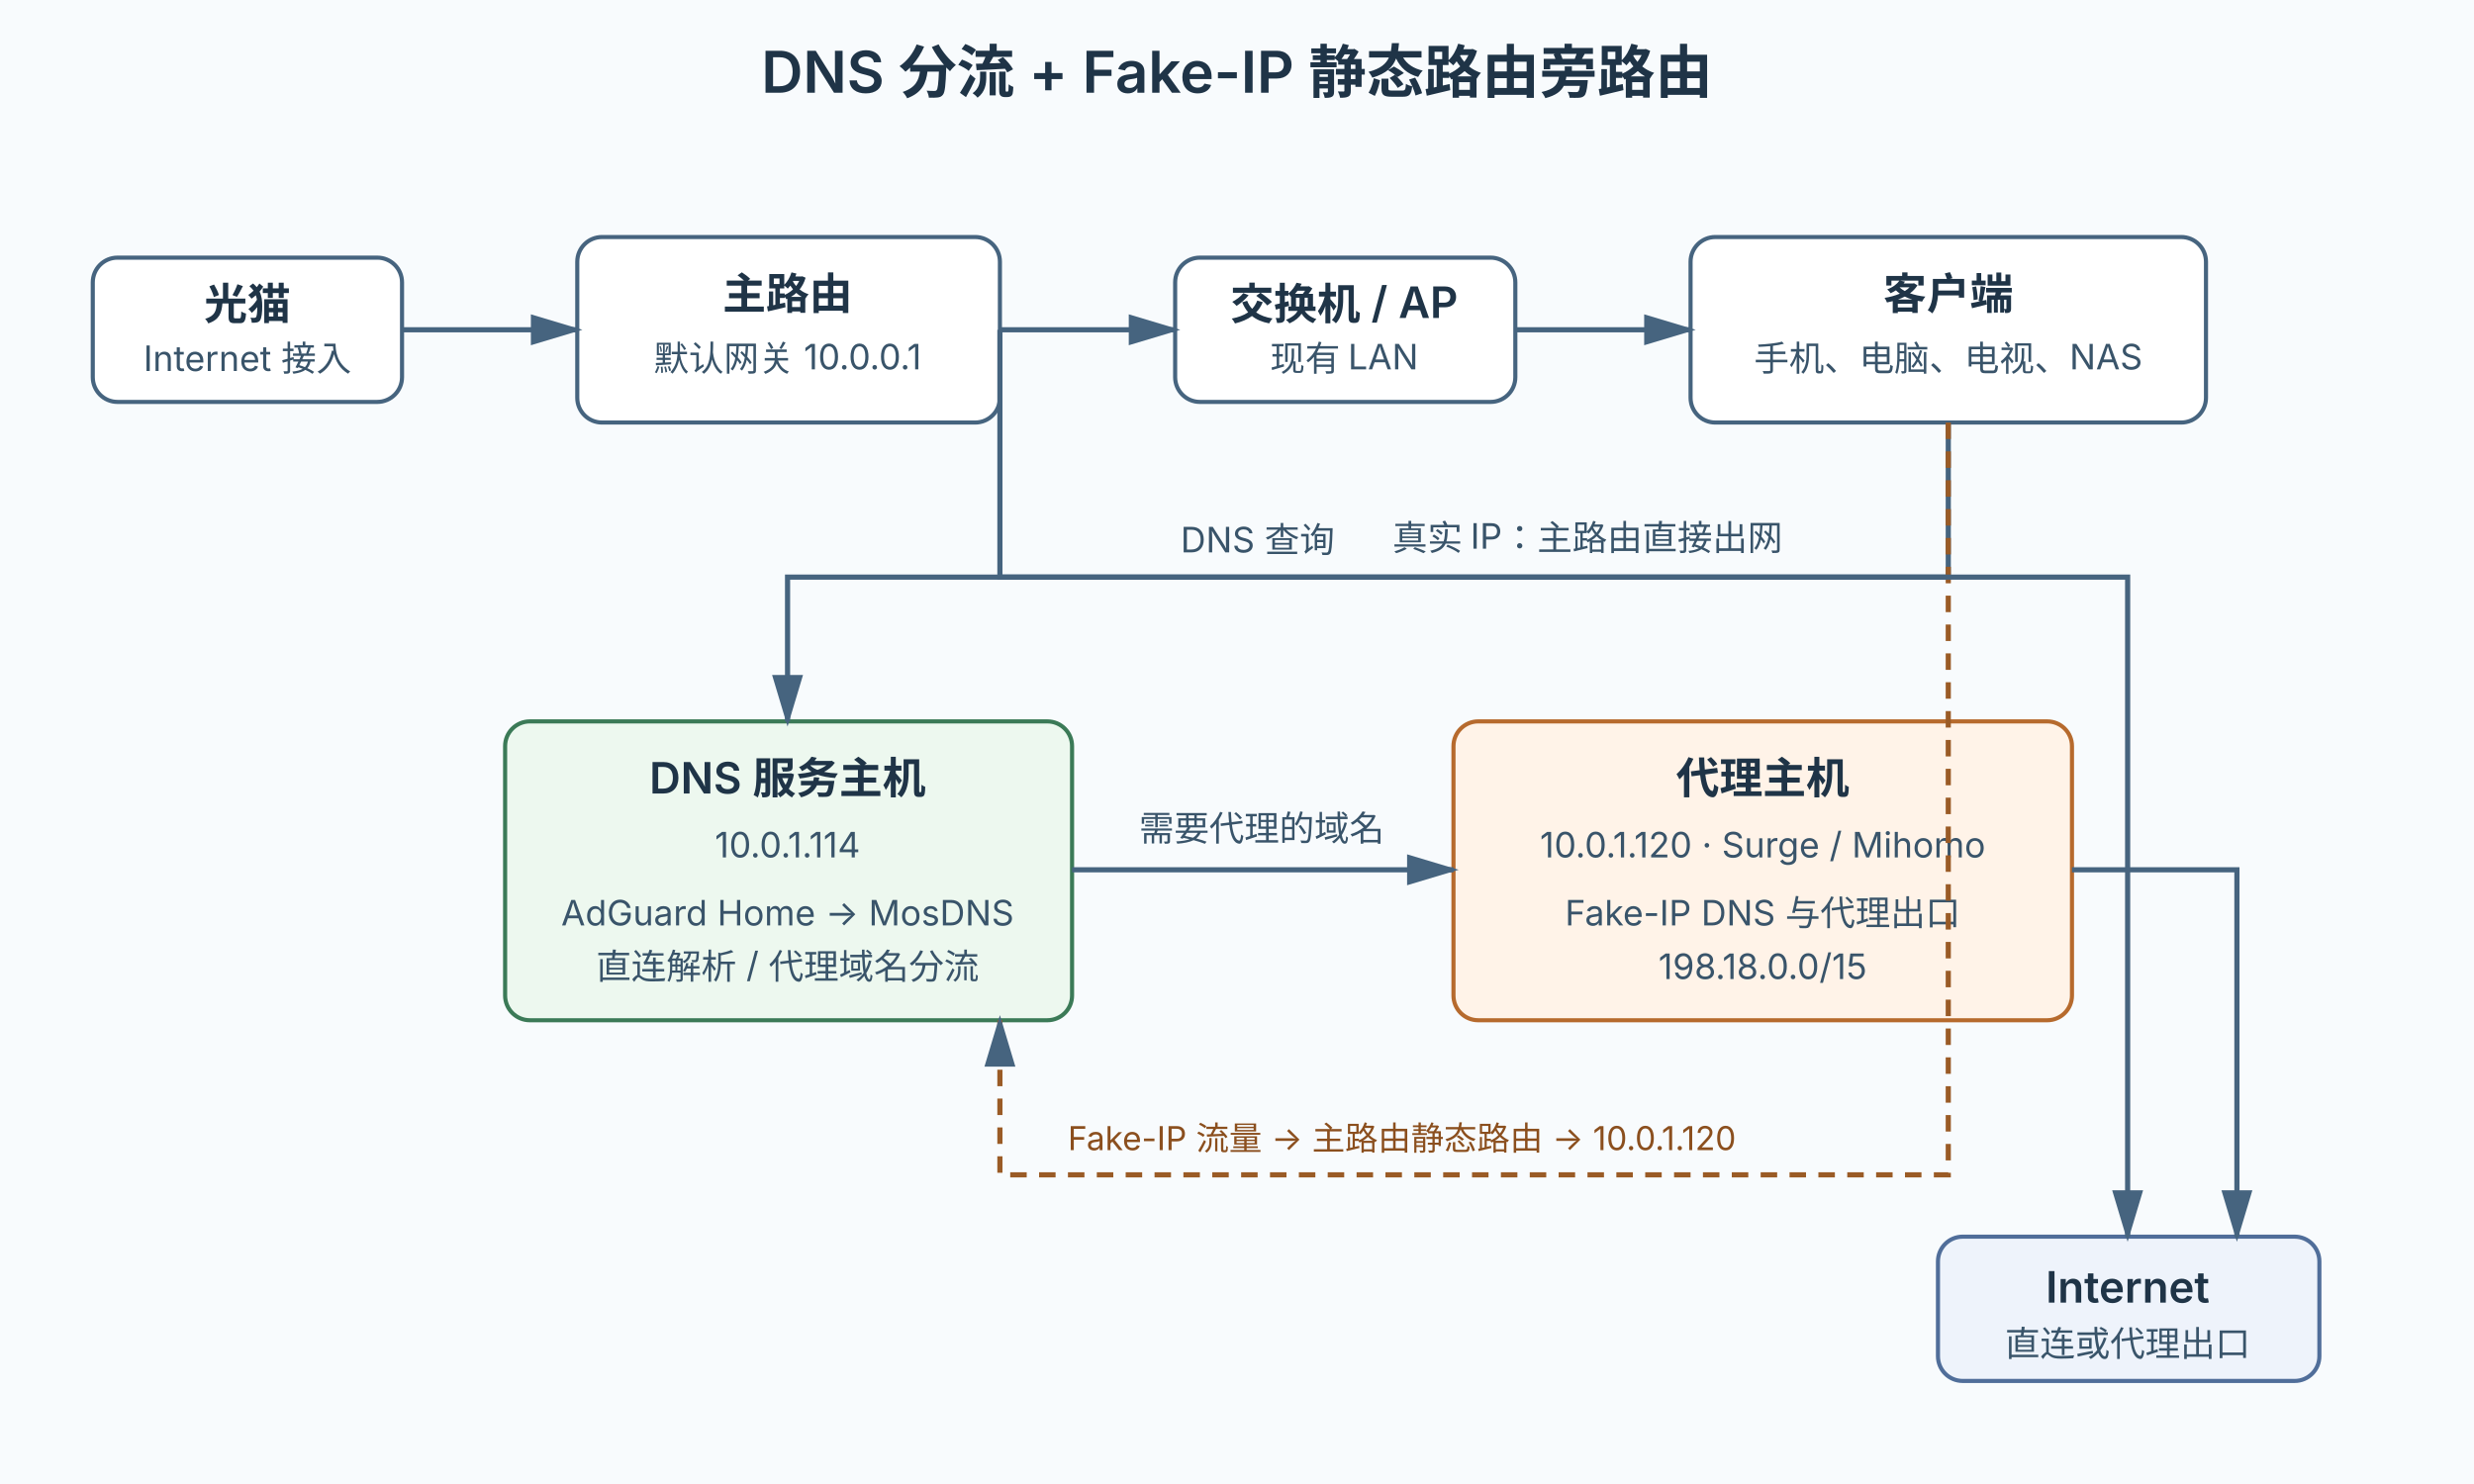
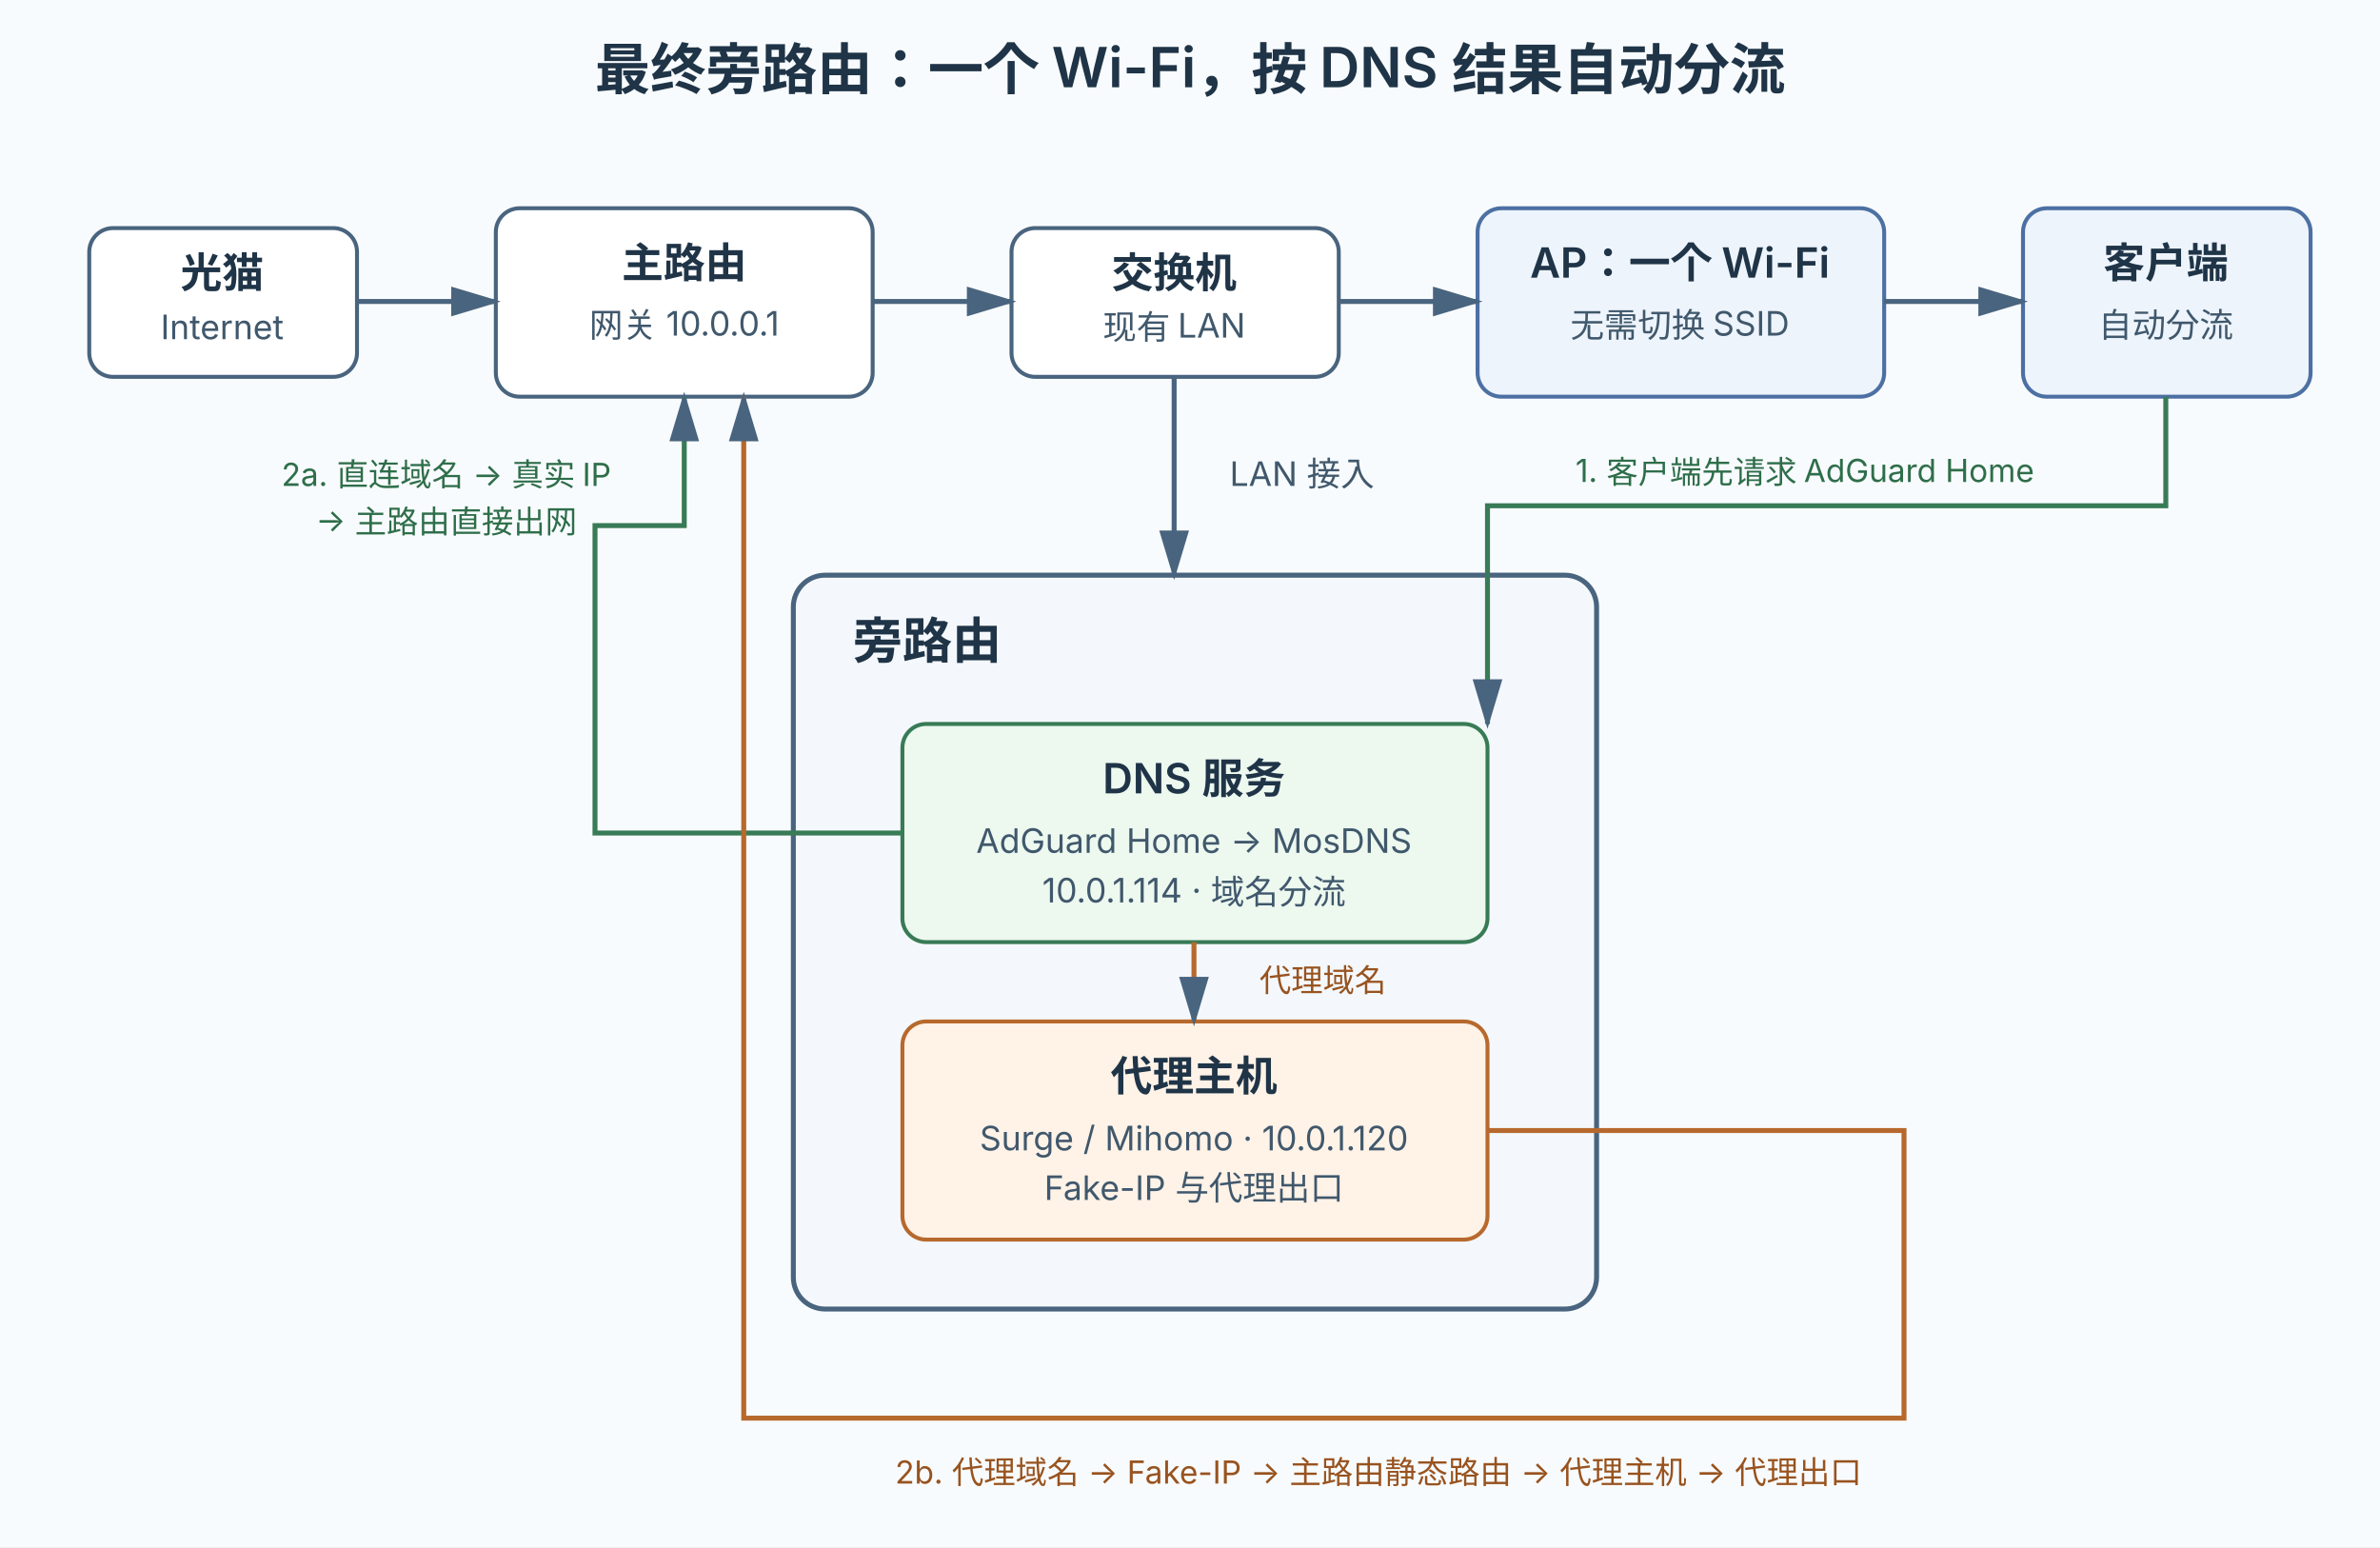
- <svg xmlns="http://www.w3.org/2000/svg" width="1200" height="720" viewBox="0 0 1200 720" role="img" aria-labelledby="title desc">
+ <svg xmlns="http://www.w3.org/2000/svg" width="1200" height="780" viewBox="0 0 1200 780" role="img" aria-labelledby="title desc">
  <defs>
    <marker id="arrow" markerWidth="10" markerHeight="10" refX="9" refY="3" orient="auto">
-       <path d="M0,0 L10,3 L0,6 Z" fill="#46647f" />
+       <path d="M0,0 L10,3 L0,6 Z" fill="#49647e" />
    </marker>
-     <style>
-       .bg{fill:#f8fbfd}.box{fill:#fff;stroke:#46647f;stroke-width:2;rx:12}.dns{fill:#edf8ef;stroke:#3b7a57;stroke-width:2;rx:12}.proxy{fill:#fff3e8;stroke:#b66a2d;stroke-width:2;rx:12}.net{fill:#eef3fb;stroke:#506e9a;stroke-width:2;rx:12}.line{stroke:#46647f;stroke-width:2.5;fill:none;marker-end:url(#arrow)}.dash{stroke:#9a5b26;stroke-width:2.5;stroke-dasharray:8 6;fill:none;marker-end:url(#arrow)}.label{font:600 21px -apple-system,BlinkMacSystemFont,"PingFang SC","Microsoft YaHei",sans-serif;fill:#1f3447}.small{font:17px -apple-system,BlinkMacSystemFont,"PingFang SC","Microsoft YaHei",sans-serif;fill:#39546a}.hint{font:16px -apple-system,BlinkMacSystemFont,"PingFang SC","Microsoft YaHei",sans-serif;fill:#8b4f1e}
-     </style>
+     <style>.bg{fill:#f8fbfd}.box{fill:#fff;stroke:#49647e;stroke-width:2;rx:12}.group{fill:#f4f8fc;stroke:#49647e;stroke-width:2.5;rx:16}.dns{fill:#edf8ef;stroke:#387b56;stroke-width:2;rx:12}.proxy{fill:#fff2e7;stroke:#b7692d;stroke-width:2;rx:12}.wifi{fill:#eef4fc;stroke:#4c70a3;stroke-width:2;rx:12}.line{stroke:#49647e;stroke-width:2.5;fill:none;marker-end:url(#arrow)}.green{stroke:#387b56;stroke-width:2.5;fill:none;marker-end:url(#arrow)}.orange{stroke:#b7692d;stroke-width:2.5;fill:none;marker-end:url(#arrow)}.label{font:600 21px -apple-system,BlinkMacSystemFont,"PingFang SC","Microsoft YaHei",sans-serif;fill:#1f3447}.small{font:17px -apple-system,BlinkMacSystemFont,"PingFang SC","Microsoft YaHei",sans-serif;fill:#40586c}.direct{font:16px -apple-system,BlinkMacSystemFont,"PingFang SC","Microsoft YaHei",sans-serif;fill:#2e6e4a}.fake{font:16px -apple-system,BlinkMacSystemFont,"PingFang SC","Microsoft YaHei",sans-serif;fill:#98531f}</style>
  </defs>
-   <rect class="bg" width="1200" height="720" />
-   <text x="600" y="45" text-anchor="middle" class="label" style="font-size:28px">DNS 分流 + Fake-IP 静态路由旁路由</text>
-   <rect class="box" x="45" y="125" width="150" height="70" />
-   <text x="120" y="155" text-anchor="middle" class="label">光猫</text>
-   <text x="120" y="180" text-anchor="middle" class="small">Internet 接入</text>
-   <rect class="box" x="280" y="115" width="205" height="90" />
-   <text x="382" y="150" text-anchor="middle" class="label">主路由</text>
-   <text x="382" y="180" text-anchor="middle" class="small">默认网关 10.0.0.1</text>
-   <rect class="box" x="570" y="125" width="165" height="70" />
-   <text x="652" y="155" text-anchor="middle" class="label">交换机 / AP</text>
-   <text x="652" y="180" text-anchor="middle" class="small">现有 LAN</text>
-   <rect class="box" x="820" y="115" width="250" height="90" />
-   <text x="945" y="150" text-anchor="middle" class="label">客户端</text>
-   <text x="945" y="180" text-anchor="middle" class="small">手机、电脑、电视、NAS</text>
-   <path class="line" d="M195 160 H280" />
-   <path class="line" d="M485 160 H570" />
-   <path class="line" d="M735 160 H820" />
-   <rect class="dns" x="245" y="350" width="275" height="145" />
-   <text x="382" y="385" text-anchor="middle" class="label">DNS 服务主机</text>
-   <text x="382" y="416" text-anchor="middle" class="small">10.0.1.114</text>
-   <text x="382" y="449" text-anchor="middle" class="small">AdGuard Home → MosDNS</text>
-   <text x="382" y="475" text-anchor="middle" class="small">直连解析 / 代理域名分流</text>
-   <rect class="proxy" x="705" y="350" width="300" height="145" />
-   <text x="855" y="385" text-anchor="middle" class="label">代理主机</text>
-   <text x="855" y="416" text-anchor="middle" class="small">10.0.1.120 · Surge / Mihomo</text>
-   <text x="855" y="449" text-anchor="middle" class="small">Fake-IP DNS 与代理出口</text>
-   <text x="855" y="475" text-anchor="middle" class="small">198.18.0.0/15</text>
-   <path class="line" d="M945 205 V280 H382 V350" />
-   <text x="610" y="268" text-anchor="middle" class="small">DNS 查询</text>
-   <path class="line" d="M520 422 H705" />
-   <text x="612" y="408" text-anchor="middle" class="small">需要代理的域名</text>
-   <path class="dash" d="M945 205 V570 H485 V495" />
-   <text x="680" y="558" text-anchor="middle" class="hint">Fake-IP 流量 → 主路由静态路由 → 10.0.1.120</text>
-   <rect class="net" x="940" y="600" width="185" height="70" />
-   <text x="1032" y="632" text-anchor="middle" class="label">Internet</text>
-   <text x="1032" y="658" text-anchor="middle" class="small">直连或代理出口</text>
-   <path class="line" d="M485 160 V280 H1032 V600" />
-   <text x="770" y="267" text-anchor="middle" class="small">真实 IP：主路由直接出网</text>
-   <path class="line" d="M1005 422 H1085 V600" />
+   <rect class="bg" width="1200" height="780" />
+   <text x="600" y="45" text-anchor="middle" class="label" style="font-size:28px">最终旁路由：一个 Wi-Fi，按 DNS 结果自动分流</text>
+   <rect class="box" x="45" y="115" width="135" height="75" />
+   <text x="112" y="145" text-anchor="middle" class="label">光猫</text>
+   <text x="112" y="171" text-anchor="middle" class="small">Internet</text>
+   <rect class="box" x="250" y="105" width="190" height="95" />
+   <text x="345" y="140" text-anchor="middle" class="label">主路由</text>
+   <text x="345" y="170" text-anchor="middle" class="small">网关 10.0.0.1</text>
+   <rect class="box" x="510" y="115" width="165" height="75" />
+   <text x="592" y="145" text-anchor="middle" class="label">交换机</text>
+   <text x="592" y="171" text-anchor="middle" class="small">现有 LAN</text>
+   <rect class="wifi" x="745" y="105" width="205" height="95" />
+   <text x="847" y="140" text-anchor="middle" class="label">AP：一个 Wi-Fi</text>
+   <text x="847" y="170" text-anchor="middle" class="small">无需切换 SSID</text>
+   <rect class="wifi" x="1020" y="105" width="145" height="95" />
+   <text x="1092" y="140" text-anchor="middle" class="label">客户端</text>
+   <text x="1092" y="170" text-anchor="middle" class="small">自动分流</text>
+   <path class="line" d="M180 152 H250" />
+   <path class="line" d="M440 152 H510" />
+   <path class="line" d="M675 152 H745" />
+   <path class="line" d="M950 152 H1020" />
+   <rect class="group" x="400" y="290" width="405" height="370" />
+   <text x="430" y="332" class="label" style="font-size:25px">旁路由</text>
+   <rect class="dns" x="455" y="365" width="295" height="110" />
+   <text x="602" y="400" text-anchor="middle" class="label">DNS 服务</text>
+   <text x="602" y="430" text-anchor="middle" class="small">AdGuard Home → MosDNS</text>
+   <text x="602" y="455" text-anchor="middle" class="small">10.0.1.114 · 域名分流</text>
+   <rect class="proxy" x="455" y="515" width="295" height="110" />
+   <text x="602" y="550" text-anchor="middle" class="label">代理主机</text>
+   <text x="602" y="580" text-anchor="middle" class="small">Surge / Mihomo · 10.0.1.120</text>
+   <text x="602" y="605" text-anchor="middle" class="small">Fake-IP 与代理出口</text>
+   <path class="line" d="M592 190 V290" />
+   <text x="620" y="245" class="small">LAN 接入</text>
+   <path class="green" d="M1092 200 V255 H750 V365" />
+   <text x="910" y="243" text-anchor="middle" class="direct">1. 客户端先请求 AdGuard Home</text>
+   <path class="orange" d="M602 475 V515" />
+   <text x="635" y="500" class="fake">代理域名</text>
+   <path class="green" d="M455 420 H300 V265 H345 V200" />
+   <text x="225" y="245" text-anchor="middle" class="direct">2a. 直连域名 → 真实 IP</text>
+   <text x="225" y="268" text-anchor="middle" class="direct">→ 主路由直接出网</text>
+   <path class="orange" d="M750 570 H960 V715 H375 V200" />
+   <text x="695" y="748" text-anchor="middle" class="fake">2b. 代理域名 → Fake-IP → 主路由静态路由 → 代理主机 → 代理出口</text>
</svg>
